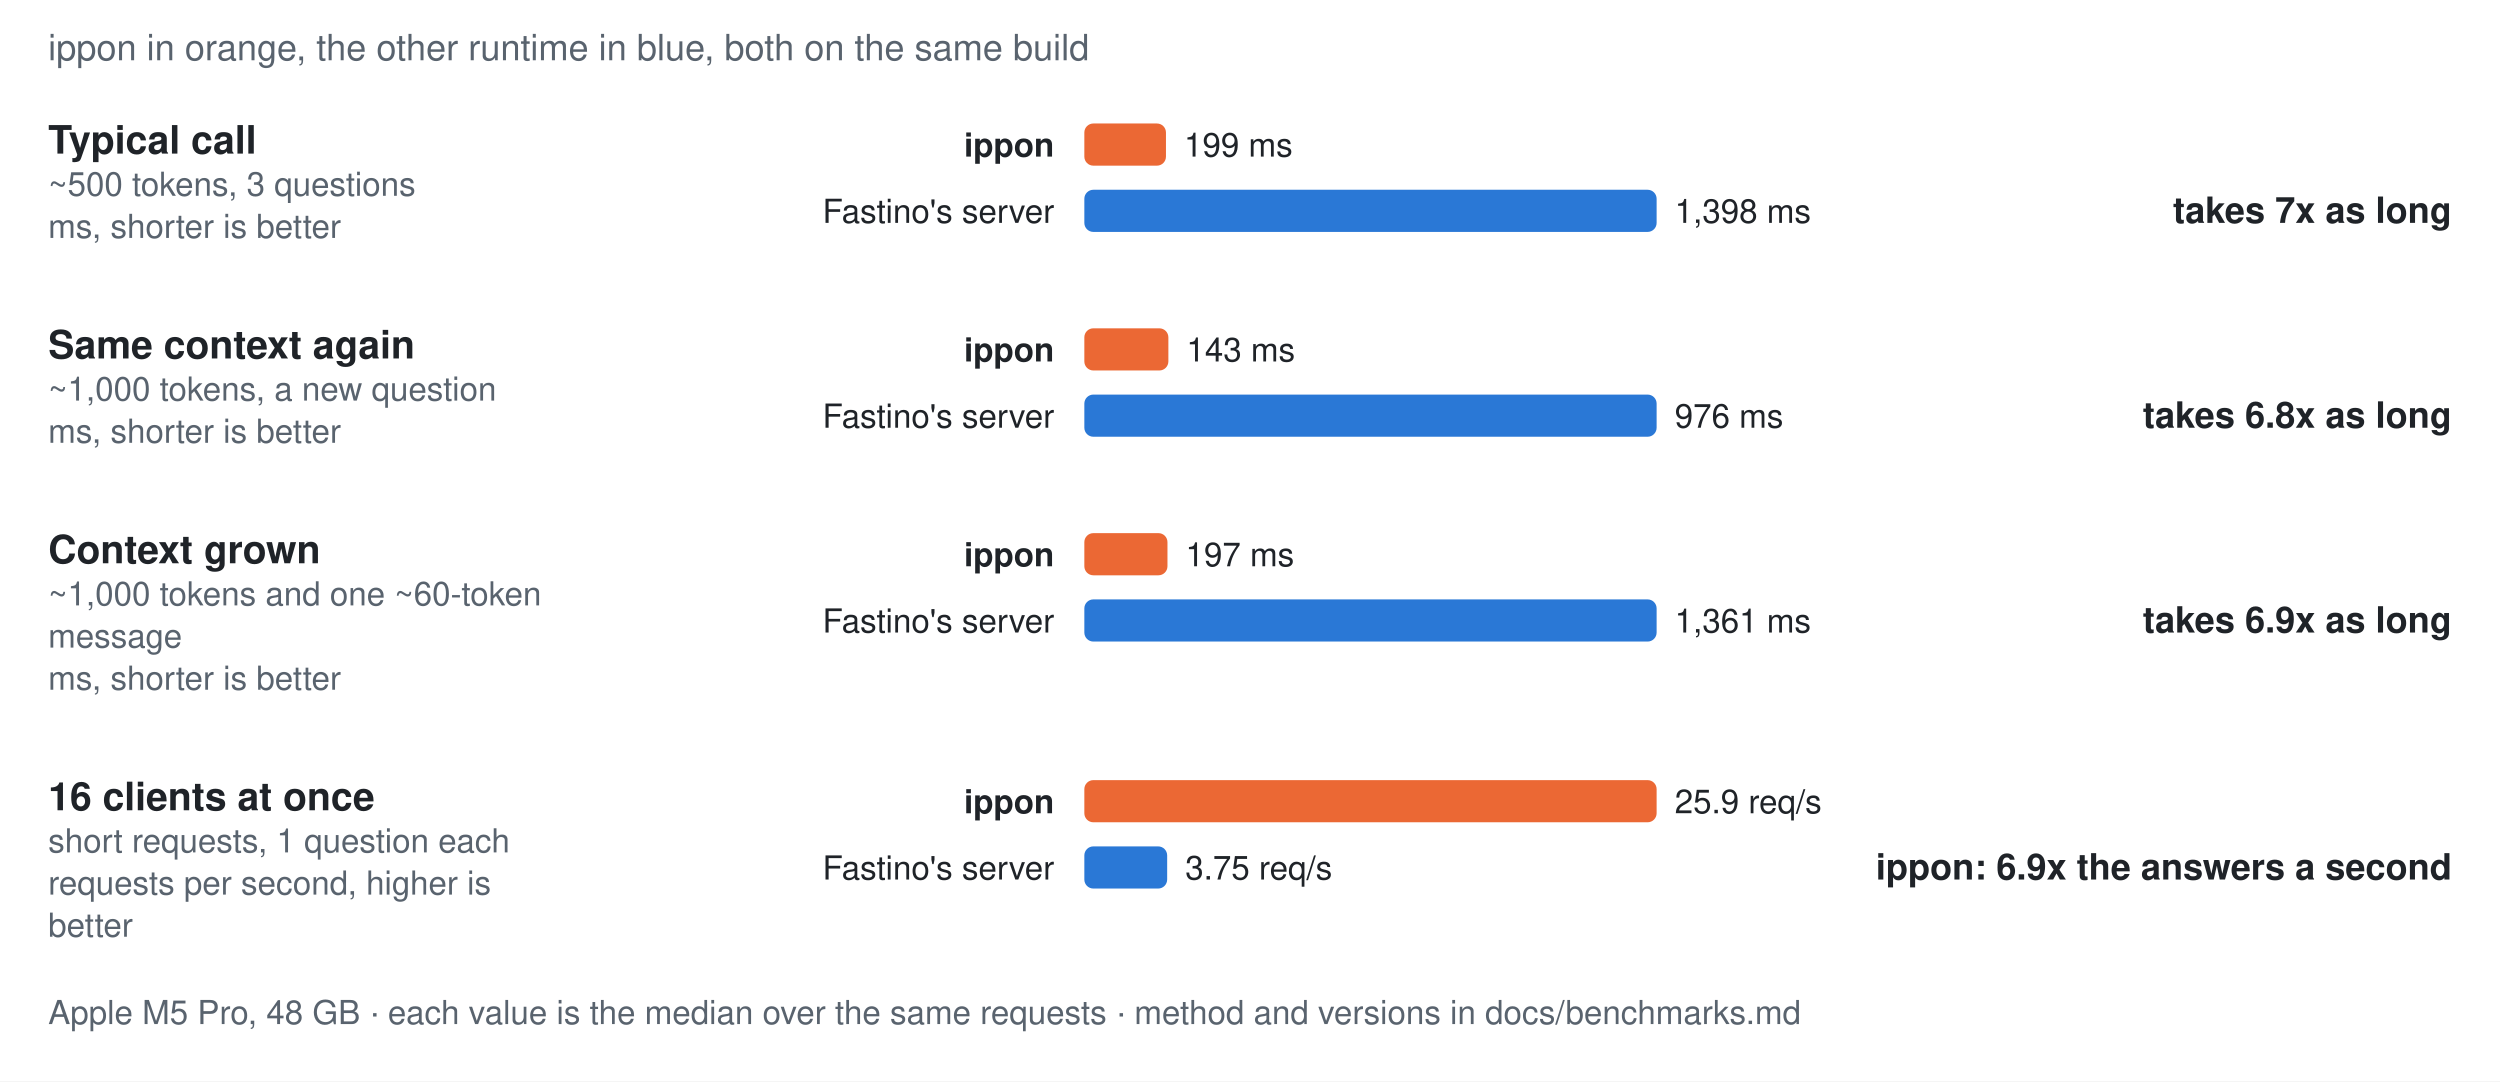
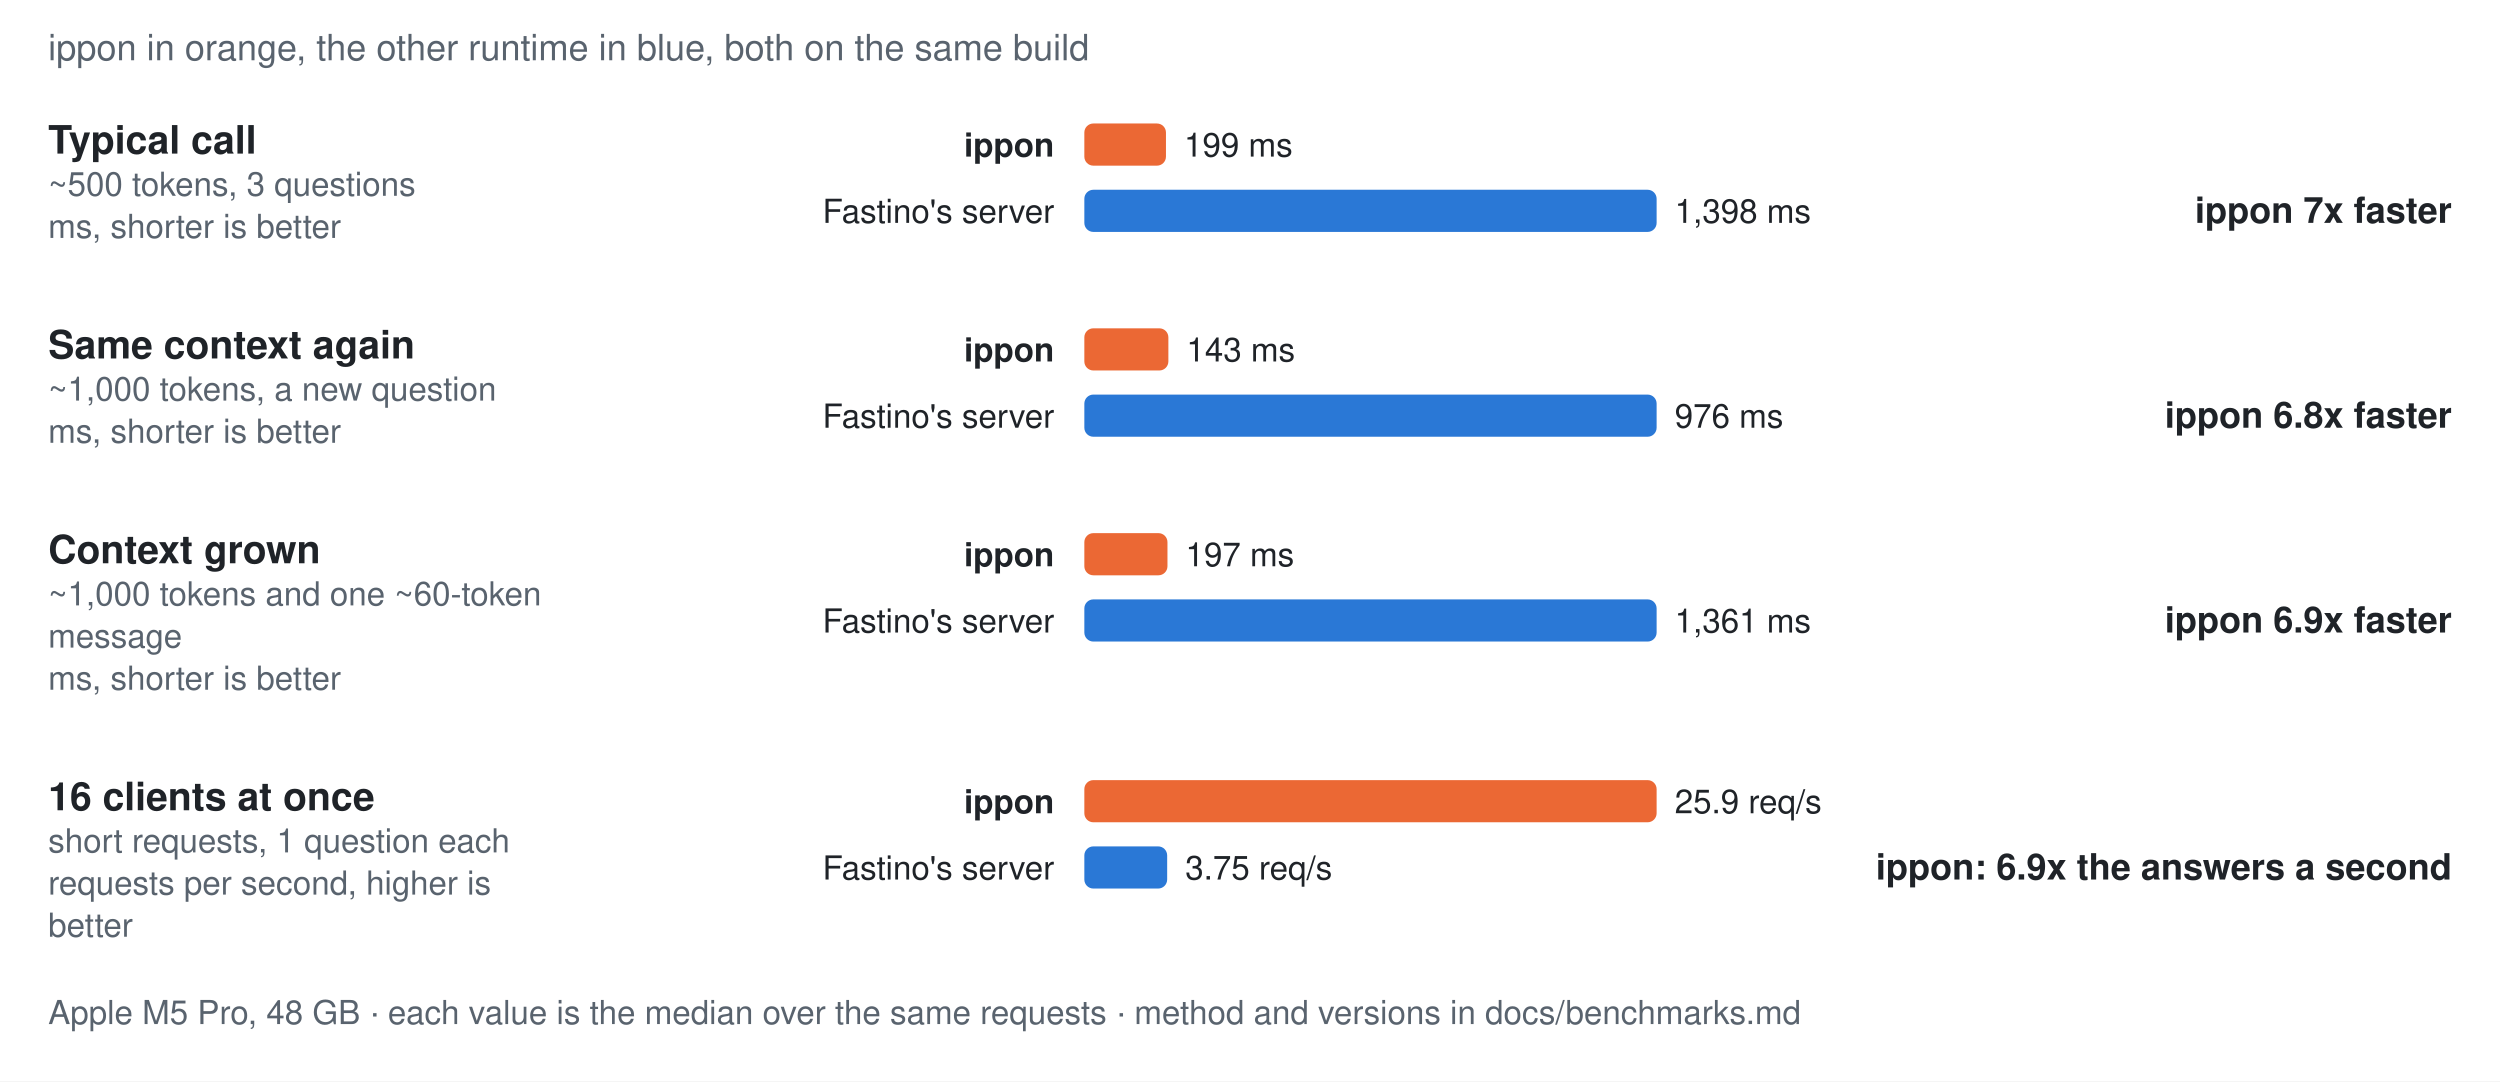
<svg xmlns="http://www.w3.org/2000/svg" width="830" height="359" viewBox="0 0 830 359" font-family="-apple-system, BlinkMacSystemFont, 'Segoe UI', Helvetica, Arial, sans-serif" role="img" aria-label="GLiDE 2B">
  <rect width="830" height="359" fill="#ffffff" />
  <text x="16.0" y="20.0" font-size="12" font-weight="400" text-anchor="start" fill="#59636e">ippon in orange, the other runtime in blue, both on the same build</text>
  <text x="16.0" y="51.0" font-size="13" font-weight="600" text-anchor="start" fill="#1f2328">Typical call</text>
  <text x="16.0" y="65.0" font-size="11" font-weight="400" text-anchor="start" fill="#59636e">~500 tokens, 3 questions</text>
  <text x="16.0" y="79.0" font-size="11" font-weight="400" text-anchor="start" fill="#59636e">ms, shorter is better</text>
  <text x="350.0" y="52.0" font-size="11" font-weight="600" text-anchor="end" fill="#1f2328">ippon</text>
  <rect x="360" y="41.0" width="27.1" height="14" rx="3" fill="#eb6834" />
  <text x="393.1" y="52.0" font-size="11" font-weight="400" text-anchor="start" fill="#1f2328">199 ms</text>
  <text x="350.0" y="74.0" font-size="11" font-weight="400" text-anchor="end" fill="#1f2328">Fastino's server</text>
  <rect x="360" y="63.0" width="190.0" height="14" rx="3" fill="#2a78d6" />
  <text x="556.0" y="74.0" font-size="11" font-weight="400" text-anchor="start" fill="#1f2328">1,398 ms</text>
-   <text x="814.0" y="74.0" font-size="12" font-weight="600" text-anchor="end" fill="#1f2328">takes 7x as long</text>
+   <text x="814.0" y="74.0" font-size="12" font-weight="600" text-anchor="end" fill="#1f2328">ippon 7x faster</text>
  <text x="16.0" y="119.0" font-size="13" font-weight="600" text-anchor="start" fill="#1f2328">Same context again</text>
  <text x="16.0" y="133.0" font-size="11" font-weight="400" text-anchor="start" fill="#59636e">~1,000 tokens, a new question</text>
  <text x="16.0" y="147.0" font-size="11" font-weight="400" text-anchor="start" fill="#59636e">ms, shorter is better</text>
  <text x="350.0" y="120.0" font-size="11" font-weight="600" text-anchor="end" fill="#1f2328">ippon</text>
  <rect x="360" y="109.0" width="27.9" height="14" rx="3" fill="#eb6834" />
  <text x="393.9" y="120.0" font-size="11" font-weight="400" text-anchor="start" fill="#1f2328">143 ms</text>
  <text x="350.0" y="142.0" font-size="11" font-weight="400" text-anchor="end" fill="#1f2328">Fastino's server</text>
  <rect x="360" y="131.0" width="190.0" height="14" rx="3" fill="#2a78d6" />
  <text x="556.0" y="142.0" font-size="11" font-weight="400" text-anchor="start" fill="#1f2328">976 ms</text>
-   <text x="814.0" y="142.0" font-size="12" font-weight="600" text-anchor="end" fill="#1f2328">takes 6.8x as long</text>
+   <text x="814.0" y="142.0" font-size="12" font-weight="600" text-anchor="end" fill="#1f2328">ippon 6.8x faster</text>
  <text x="16.0" y="187.0" font-size="13" font-weight="600" text-anchor="start" fill="#1f2328">Context grown</text>
  <text x="16.0" y="201.0" font-size="11" font-weight="400" text-anchor="start" fill="#59636e">~1,000 tokens and one ~60-token</text>
  <text x="16.0" y="215.0" font-size="11" font-weight="400" text-anchor="start" fill="#59636e">message</text>
  <text x="16.0" y="229.0" font-size="11" font-weight="400" text-anchor="start" fill="#59636e">ms, shorter is better</text>
  <text x="350.0" y="188.0" font-size="11" font-weight="600" text-anchor="end" fill="#1f2328">ippon</text>
  <rect x="360" y="177.0" width="27.6" height="14" rx="3" fill="#eb6834" />
  <text x="393.6" y="188.0" font-size="11" font-weight="400" text-anchor="start" fill="#1f2328">197 ms</text>
  <text x="350.0" y="210.0" font-size="11" font-weight="400" text-anchor="end" fill="#1f2328">Fastino's server</text>
  <rect x="360" y="199.0" width="190.0" height="14" rx="3" fill="#2a78d6" />
  <text x="556.0" y="210.0" font-size="11" font-weight="400" text-anchor="start" fill="#1f2328">1,361 ms</text>
-   <text x="814.0" y="210.0" font-size="12" font-weight="600" text-anchor="end" fill="#1f2328">takes 6.9x as long</text>
+   <text x="814.0" y="210.0" font-size="12" font-weight="600" text-anchor="end" fill="#1f2328">ippon 6.9x faster</text>
  <text x="16.0" y="269.0" font-size="13" font-weight="600" text-anchor="start" fill="#1f2328">16 clients at once</text>
  <text x="16.0" y="283.0" font-size="11" font-weight="400" text-anchor="start" fill="#59636e">short requests, 1 question each</text>
  <text x="16.0" y="297.0" font-size="11" font-weight="400" text-anchor="start" fill="#59636e">requests per second, higher is</text>
  <text x="16.0" y="311.0" font-size="11" font-weight="400" text-anchor="start" fill="#59636e">better</text>
  <text x="350.0" y="270.0" font-size="11" font-weight="600" text-anchor="end" fill="#1f2328">ippon</text>
  <rect x="360" y="259.0" width="190.0" height="14" rx="3" fill="#eb6834" />
  <text x="556.0" y="270.0" font-size="11" font-weight="400" text-anchor="start" fill="#1f2328">25.9 req/s</text>
  <text x="350.0" y="292.0" font-size="11" font-weight="400" text-anchor="end" fill="#1f2328">Fastino's server</text>
  <rect x="360" y="281.0" width="27.5" height="14" rx="3" fill="#2a78d6" />
  <text x="393.5" y="292.0" font-size="11" font-weight="400" text-anchor="start" fill="#1f2328">3.75 req/s</text>
  <text x="814.0" y="292.0" font-size="12" font-weight="600" text-anchor="end" fill="#1f2328">ippon: 6.9x the answers a second</text>
  <text x="16.0" y="340.0" font-size="11" font-weight="400" text-anchor="start" fill="#59636e">Apple M5 Pro, 48 GB · each value is the median over the same requests · method and versions in docs/benchmarks.md</text>
</svg>
